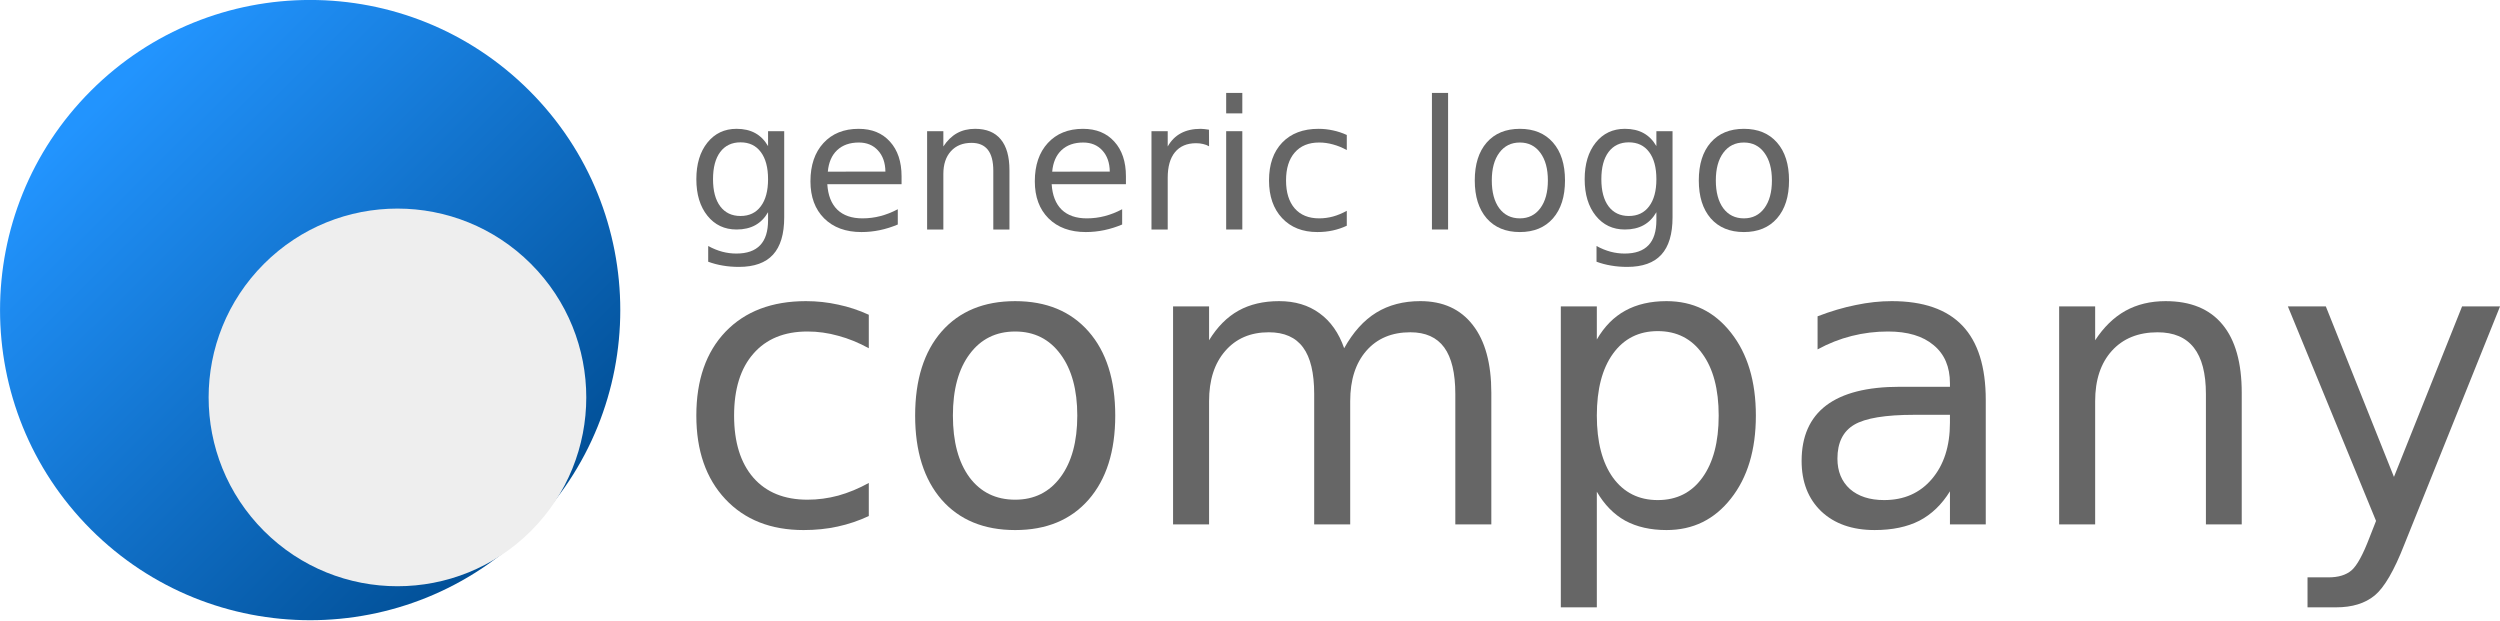
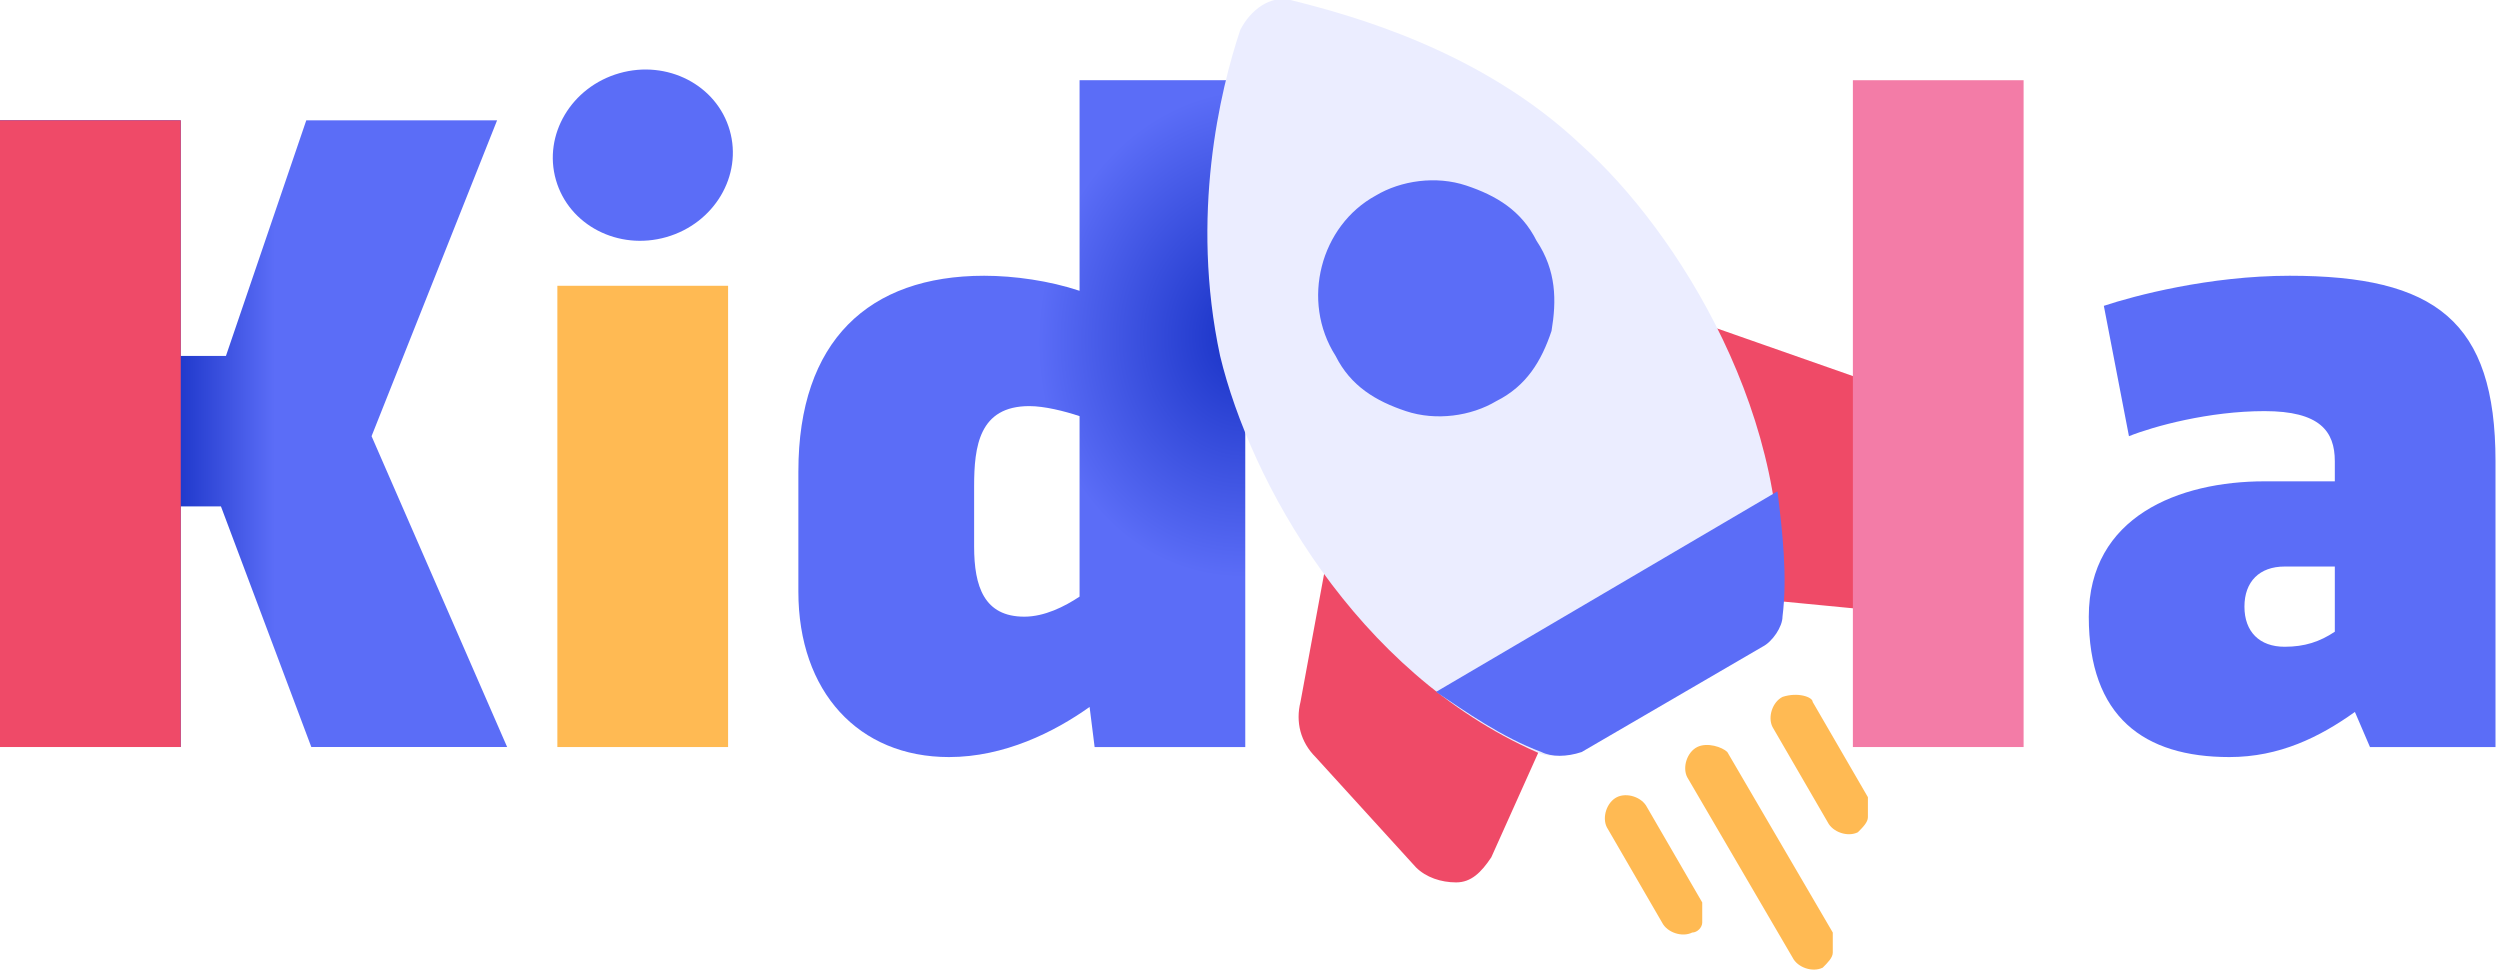
- <svg xmlns="http://www.w3.org/2000/svg" id="svg4692" viewBox="0 0 1425.8 353.74" version="1.1">
-   <defs id="defs4694">
-     <linearGradient id="linearGradient5311" y2="488.43" gradientUnits="userSpaceOnUse" x2="-469.87" y1="-68.973" x1="-467.57">
-       <stop id="stop5227" style="stop-color:#2294fe" offset="0" />
-       <stop id="stop5229" style="stop-color:#014f96" offset="1" />
+ <svg xmlns="http://www.w3.org/2000/svg" fill="none" viewBox="0 0 179 70">
+   <style>@keyframes landing{0%{transform:translateX(70px) translateY(100px)}75%{transform:translateX(-2px) translateY(-5px)}to{transform:rotate(0deg)}}@keyframes hideshow{0%,to{opacity:1}50%{opacity:0}}.rocket-flames .rocket-lines:nth-child(1){animation:hideshow 1.2s ease infinite}.rocket-flames .rocket-lines:nth-child(2){animation:hideshow 1.7s ease infinite}.rocket-flames .rocket-lines:nth-child(3){animation:hideshow 1.5s ease infinite}</style>
+   <path d="M35.592 8.615L26.604 31.23l9.707 22.256H22.29l-6.471-17.23H12.94v17.23H-.002V8.614h12.943v16.872h3.236L21.93 8.614h13.662z" fill="url(#b)" />
+   <path d="M52.131 20.462v33.026H39.907V20.462h12.224z" fill="#FFBA53" />
+   <path d="M57.164 33.744c0-9.333 5.033-14 13.302-14 2.157 0 4.674.359 6.831 1.077V5.744h11.864v47.744H78.375l-.36-2.872c-2.516 1.795-6.111 3.59-10.066 3.59-6.472 0-10.786-4.667-10.786-11.846v-8.615zm20.133 8.974V29.795c-1.079-.359-2.517-.718-3.595-.718-3.596 0-3.955 2.872-3.955 5.744v4.308c0 2.872.719 5.025 3.595 5.025 1.438 0 2.876-.718 3.955-1.436z" fill="url(#a)" />
+   <g style="animation:landing 1s ease-in-out">
+     <path d="M96.71 35.18c-.719.359-1.079.718-1.079 1.436l-2.516 13.64c-.36 1.437 0 2.873 1.078 3.95l7.19 7.897c.72.718 1.798 1.077 2.877 1.077 1.078 0 1.797-.718 2.516-1.795l4.674-10.41v-.359c0-.718 0-1.077-.359-1.436L98.868 36.257c-1.08-1.077-1.439-1.436-2.158-1.077zM117.56 22.975c-.359.359-.719 1.077-.359 1.795l5.392 16.872c.36.718.72 1.077 1.439 1.077l11.145 1.077c1.078 0 2.157-.36 2.876-1.077.36-.36.36-.718.719-1.077v-1.795l-3.236-10.05a3.898 3.898 0 00-2.876-2.873l-13.302-4.666c-.719 0-1.438.359-1.798.718z" fill="#EF4A67" />
+     <path d="M125.83 46.308c.719-.359 1.438-1.436 1.438-2.154 1.438-14-7.19-27.64-14.021-33.744C106.056 3.59 96.708 1.077 92.394 0c-1.438-.359-2.876.718-3.595 2.154-1.438 4.308-3.596 13.282-1.438 23.333 2.157 8.974 9.707 22.615 22.65 28.359.719.359 1.798.359 2.876 0l12.943-7.538z" fill="#EBEDFF" />
+     <path d="M111.09 23.693c-.719 2.154-1.797 3.949-3.954 5.026-1.798 1.077-4.315 1.436-6.472.718s-3.954-1.795-5.033-3.95c-2.517-3.948-1.079-9.332 2.876-11.486 1.798-1.077 4.314-1.436 6.472-.718 2.157.718 3.954 1.795 5.033 3.949 1.438 2.154 1.438 4.307 1.078 6.461zM110.37 53.846c.719.359 1.797.359 2.876 0l12.943-7.538c.719-.36 1.438-1.436 1.438-2.154.36-2.872 0-6.103-.36-8.975L102.82 49.54c2.157 1.435 4.674 3.23 7.55 4.307z" fill="#5B6DF7" />
+     <g class="rocket-flames" fill="#FFBA53">
+       <path class="rocket-lines" d="M121.88 66.052v-1.436l-3.954-6.82c-.36-.718-1.439-1.077-2.158-.718-.719.359-1.078 1.435-.719 2.153l3.955 6.821c.36.718 1.438 1.077 2.157.718.36 0 .719-.359.719-.718zM121.52 53.488c-.719.359-1.078 1.436-.719 2.154l7.55 12.923c.36.718 1.438 1.077 2.157.718.36-.36.719-.718.719-1.077V66.77l-7.55-12.923c-.359-.359-1.438-.718-2.157-.359zM127.63 49.898c-.719.359-1.078 1.436-.719 2.154l3.955 6.82c.359.718 1.438 1.077 2.157.718.36-.359.719-.718.719-1.077v-1.435l-3.955-6.821c0-.359-1.078-.718-2.157-.359z" />
+     </g>
+   </g>
+   <path d="M144.89 5.744v47.744h-12.224V5.744h12.224z" fill="#F37CA7" />
+   <path d="M162.14 34.462h5.033v-1.436c0-2.154-1.078-3.59-5.033-3.59s-7.91 1.077-9.707 1.795l-1.798-9.333c2.157-.718 7.55-2.154 13.303-2.154 10.426 0 14.74 3.23 14.74 13.282v20.462h-8.988l-1.079-2.513c-2.516 1.795-5.392 3.231-8.988 3.231-6.112 0-10.066-2.872-10.066-10.051s6.471-9.692 12.583-9.692zm5.033 10.769v-4.667h-3.595c-1.798 0-2.876 1.077-2.876 2.872s1.078 2.872 2.876 2.872c1.438 0 2.517-.359 3.595-1.077z" fill="#5B6DF7" />
+   <path d="M12.942 36.256v17.231H-.001V8.615h12.943v16.872" fill="#EF4A68" />
+   <path d="M47.711 16.976c3.436-.984 5.467-4.407 4.537-7.647-.93-3.24-4.47-5.07-7.906-4.086s-5.467 4.407-4.536 7.647c.93 3.24 4.47 5.07 7.905 4.086z" fill="#5B6DF7" />
+   <defs>
+     <radialGradient id="a" cx="0" cy="0" r="1" gradientTransform="rotate(96.989 34.147 51.483) scale(17.534 15.062)" gradientUnits="userSpaceOnUse">
+       <stop stop-color="#1630C4" offset="0" />
+       <stop stop-color="#5B6DF7" offset="1" />
+     </radialGradient>
+     <linearGradient id="b" x1="11.674" x2="19.662" y1="31.016" y2="31.016" gradientUnits="userSpaceOnUse">
+       <stop stop-color="#1630C4" offset="0" />
+       <stop stop-color="#5B6DF7" offset="1" />
    </linearGradient>
  </defs>
-   <g id="layer1" transform="translate(364.43 8.4823)">
-     <g id="g5286">
-       <g id="text4703" style="fill:#666666" transform="translate(-14.426 -21.336)">
-         <path id="path5264" d="m145.49 192.37v19.095c-5.773-3.182-11.583-5.551-17.43-7.105-5.773-1.628-11.62-2.442-17.541-2.442-13.248 0-23.536 4.219-30.863 12.656-7.327 8.363-10.991 20.131-10.991 35.304-0 15.172 3.663 26.977 10.991 35.415 7.327 8.363 17.615 12.545 30.863 12.545 5.921 0 11.768-0.777 17.541-2.331 5.847-1.628 11.657-4.034 17.43-7.216v18.873c-5.699 2.664-11.62 4.663-17.763 5.995-6.069 1.332-12.545 1.998-19.428 1.998-18.725 0-33.601-5.884-44.629-17.652s-16.542-27.643-16.542-47.627c-0-20.279 5.551-36.229 16.653-47.849 11.176-11.62 26.459-17.43 45.85-17.43 6.291 0 12.434 0.666 18.429 1.998 5.995 1.258 11.805 3.183 17.43 5.773" />
-         <path id="path5266" d="m228.98 201.92c-10.954 0-19.613 4.293-25.978 12.878-6.365 8.511-9.548 20.205-9.547 35.082-0 14.876 3.146 26.607 9.437 35.193 6.365 8.511 15.061 12.767 26.089 12.767 10.88 0 19.502-4.293 25.867-12.878 6.365-8.585 9.547-20.279 9.547-35.082-0-14.728-3.183-26.385-9.547-34.971-6.365-8.659-14.987-12.989-25.867-12.989m0-17.319c17.763 0 31.714 5.773 41.854 17.319s15.209 27.532 15.209 47.96c-0 20.353-5.07 36.34-15.209 47.96-10.14 11.546-24.091 17.319-41.854 17.319-17.837 0-31.825-5.773-41.965-17.319-10.066-11.62-15.098-27.606-15.098-47.96-0-20.427 5.033-36.414 15.098-47.96 10.14-11.546 24.128-17.319 41.965-17.319" />
-         <path id="path5268" d="m416.6 211.46c5.107-9.177 11.213-15.949 18.318-20.316 7.105-4.367 15.468-6.55 25.09-6.55 12.952 0 22.943 4.552 29.975 13.655 7.031 9.03 10.546 21.908 10.547 38.634v75.048h-20.538v-74.382c-0-11.916-2.11-20.76-6.328-26.533-4.219-5.773-10.658-8.659-19.317-8.659-10.584 0-18.947 3.516-25.09 10.547-6.143 7.031-9.215 16.616-9.214 28.754v70.274h-20.538v-74.382c-0-11.99-2.109-20.834-6.328-26.533-4.219-5.773-10.732-8.659-19.539-8.659-10.436 0-18.725 3.553-24.868 10.658-6.143 7.031-9.214 16.579-9.214 28.643v70.274h-20.538v-124.34h20.538v19.317c4.663-7.623 10.251-13.248 16.764-16.875 6.513-3.627 14.247-5.44 23.203-5.44 9.029 0 16.69 2.295 22.981 6.883 6.365 4.589 11.065 11.25 14.099 19.983" />
-         <path id="path5270" d="m560.7 293.28v65.945h-20.538v-171.63h20.538v18.873c4.293-7.401 9.695-12.878 16.209-16.431 6.587-3.627 14.432-5.44 23.536-5.44 15.098 0 27.347 5.995 36.747 17.985 9.473 11.99 14.21 27.755 14.21 47.294-0 19.539-4.737 35.304-14.21 47.294-9.4 11.99-21.649 17.985-36.747 17.985-9.104 0-16.949-1.776-23.536-5.329-6.513-3.627-11.916-9.14-16.209-16.542m69.497-43.408c-0-15.024-3.109-26.792-9.325-35.304-6.143-8.585-14.617-12.878-25.423-12.878-10.806 0-19.317 4.293-25.534 12.878-6.143 8.511-9.214 20.279-9.214 35.304-0 15.024 3.071 26.829 9.214 35.415 6.217 8.511 14.728 12.767 25.534 12.767 10.806 0 19.28-4.256 25.423-12.767 6.217-8.585 9.325-20.39 9.325-35.415" />
-         <path id="path5272" d="m741.77 249.43c-16.505 0-27.94 1.887-34.304 5.662-6.365 3.775-9.548 10.214-9.547 19.317-0 7.253 2.368 13.026 7.105 17.319 4.811 4.219 11.324 6.328 19.539 6.328 11.324 0 20.39-3.997 27.199-11.99 6.883-8.067 10.325-18.762 10.325-32.084v-4.552h-20.316m40.744-8.437v70.94h-20.427v-18.873c-4.663 7.549-10.473 13.137-17.43 16.764-6.957 3.553-15.469 5.329-25.534 5.329-12.73 0-22.87-3.553-30.419-10.658-7.475-7.179-11.213-16.764-11.213-28.754-0-13.988 4.663-24.535 13.988-31.64 9.399-7.105 23.388-10.658 41.965-10.658h28.643v-1.998c-0-9.399-3.109-16.653-9.325-21.759-6.143-5.181-14.802-7.771-25.978-7.771-7.105 0-14.025 0.851-20.76 2.553-6.735 1.702-13.211 4.256-19.428 7.66v-18.873c7.475-2.886 14.728-5.033 21.759-6.439 7.031-1.48 13.877-2.22 20.538-2.22 17.985 0 31.418 4.663 40.299 13.988 8.881 9.326 13.322 23.462 13.322 42.409" />
-         <path id="path5274" d="m928.5 236.89v75.048h-20.427v-74.382c-0-11.768-2.295-20.575-6.883-26.422-4.589-5.847-11.472-8.77-20.649-8.77-11.028 0-19.724 3.516-26.089 10.547-6.365 7.031-9.548 16.616-9.547 28.754v70.274h-20.538v-124.34h20.538v19.317c4.885-7.475 10.621-13.063 17.208-16.764 6.661-3.7 14.321-5.551 22.981-5.551 14.284 0 25.09 4.441 32.417 13.322 7.327 8.807 10.991 21.797 10.991 38.967" />
-         <path id="path5276" d="m1021.2 323.48c-5.773 14.802-11.398 24.461-16.875 28.976-5.477 4.515-12.804 6.772-21.981 6.772h-16.32v-17.097h11.99c5.625-0 9.992-1.332 13.1-3.997s6.55-8.955 10.325-18.873l3.664-9.325-50.291-122.34h21.648l38.856 97.252 38.856-97.252h21.648l-54.621 135.89" />
-       </g>
-       <g id="text4707" style="fill:#666666" transform="translate(-416.34 -21.336)">
-         <path id="path5241" d="m489.95 115.06c-0-6.675-1.385-11.848-4.155-15.519-2.737-3.671-6.591-5.507-11.564-5.507-4.939 0-8.794 1.836-11.564 5.507-2.737 3.671-4.105 8.844-4.105 15.519-0 6.642 1.368 11.798 4.105 15.469 2.77 3.671 6.625 5.507 11.564 5.507 4.973 0 8.828-1.836 11.564-5.507 2.77-3.671 4.155-8.828 4.155-15.469m9.211 21.727c-0 9.545-2.119 16.637-6.358 21.276-4.239 4.672-10.73 7.009-19.474 7.009-3.237-0-6.291-0.25-9.161-0.751-2.87-0.467-5.657-1.202-8.36-2.203v-8.961c2.703 1.468 5.373 2.553 8.01 3.254 2.637 0.701 5.323 1.051 8.06 1.051 6.041-0 10.563-1.585 13.567-4.756 3.004-3.137 4.505-7.893 4.506-14.268v-4.556c-1.902 3.304-4.339 5.774-7.309 7.409-2.97 1.635-6.525 2.453-10.663 2.453-6.875 0-12.415-2.62-16.621-7.86-4.205-5.24-6.308-12.182-6.308-20.826-0-8.677 2.103-15.636 6.308-20.876 4.205-5.24 9.745-7.86 16.621-7.86 4.138 0 7.693 0.818 10.663 2.453 2.97 1.635 5.407 4.105 7.309 7.409v-8.511h9.211v49.111" />
-         <path id="path5243" d="m566.09 113.41v4.506h-42.352c0.4 6.341 2.303 11.18 5.707 14.518 3.438 3.304 8.21 4.956 14.318 4.956 3.538 0 6.959-0.434 10.263-1.302 3.337-0.868 6.641-2.169 9.912-3.905v8.711c-3.304 1.402-6.692 2.47-10.163 3.204-3.471 0.734-6.992 1.101-10.563 1.101-8.944 0-16.037-2.603-21.276-7.81-5.206-5.206-7.81-12.248-7.81-21.126-0-9.178 2.47-16.454 7.409-21.827 4.973-5.407 11.664-8.11 20.075-8.11 7.543 0 13.5 2.436 17.872 7.309 4.405 4.839 6.608 11.431 6.608 19.774m-9.211-2.703c-0.067-5.04-1.485-9.061-4.255-12.065-2.737-3.004-6.375-4.505-10.914-4.506-5.14 0-9.261 1.452-12.365 4.355-3.071 2.904-4.839 6.992-5.307 12.265l32.841-0.05" />
-         <path id="path5245" d="m627.62 109.9v33.842h-9.211v-33.541c-0-5.306-1.035-9.278-3.104-11.915-2.069-2.636-5.173-3.955-9.312-3.955-4.973 0-8.894 1.585-11.765 4.756-2.87 3.171-4.305 7.493-4.305 12.966v31.689h-9.261v-56.069h9.261v8.711c2.203-3.371 4.789-5.891 7.76-7.559 3.004-1.669 6.458-2.503 10.363-2.503 6.441 0 11.314 2.002 14.618 6.007 3.304 3.972 4.956 9.829 4.956 17.572" />
-         <path id="path5247" d="m694.05 113.41v4.506h-42.352c0.4 6.341 2.303 11.18 5.707 14.518 3.438 3.304 8.21 4.956 14.318 4.956 3.538 0 6.959-0.434 10.263-1.302 3.337-0.868 6.641-2.169 9.912-3.905v8.711c-3.304 1.402-6.692 2.47-10.163 3.204-3.471 0.734-6.992 1.101-10.563 1.101-8.944 0-16.037-2.603-21.276-7.81-5.206-5.206-7.81-12.248-7.81-21.126 0-9.178 2.47-16.454 7.409-21.827 4.973-5.407 11.664-8.11 20.075-8.11 7.543 0 13.5 2.436 17.872 7.309 4.405 4.839 6.608 11.431 6.608 19.774m-9.211-2.703c-0.067-5.04-1.485-9.061-4.255-12.065-2.737-3.004-6.375-4.505-10.913-4.506-5.14 0-9.261 1.452-12.365 4.355-3.071 2.904-4.839 6.992-5.307 12.265l32.841-0.05" />
-         <path id="path5249" d="m741.46 96.286c-1.035-0.601-2.169-1.035-3.404-1.302-1.202-0.3-2.537-0.451-4.005-0.451-5.207 0-9.211 1.702-12.015 5.106-2.77 3.371-4.155 8.227-4.155 14.568v29.537h-9.261v-56.069h9.261v8.711c1.936-3.404 4.455-5.924 7.559-7.559 3.104-1.669 6.875-2.503 11.314-2.503 0.634 0 1.335 0.05 2.103 0.15 0.768 0.067 1.619 0.184 2.553 0.35l0.05 9.462" />
-         <path id="path5251" d="m751.22 87.676h9.211v56.069h-9.211v-56.069m0-21.827h9.211v11.664h-9.211v-11.664" />
-         <path id="path5253" d="m820.01 89.828v8.611c-2.603-1.435-5.223-2.503-7.86-3.204-2.603-0.734-5.24-1.101-7.91-1.101-5.974 0-10.613 1.902-13.917 5.707-3.304 3.771-4.956 9.078-4.956 15.92-0 6.842 1.652 12.165 4.956 15.97 3.304 3.771 7.943 5.657 13.917 5.657 2.67 0 5.306-0.35 7.91-1.051 2.637-0.734 5.256-1.819 7.86-3.254v8.511c-2.57 1.202-5.24 2.103-8.01 2.703-2.737 0.601-5.657 0.901-8.761 0.901-8.444 0-15.152-2.653-20.125-7.96-4.973-5.307-7.459-12.465-7.459-21.477-0-9.145 2.503-16.337 7.509-21.577 5.04-5.24 11.931-7.86 20.676-7.86 2.837 0 5.607 0.3 8.31 0.901 2.703 0.567 5.323 1.435 7.86 2.603" />
-         <path id="path5255" d="m868.57 65.849h9.211v77.896h-9.211v-77.896" />
-         <path id="path5257" d="m918.73 94.134c-4.939 0-8.844 1.936-11.714 5.807-2.87 3.838-4.305 9.111-4.305 15.82-0 6.708 1.418 11.998 4.255 15.87 2.87 3.838 6.792 5.757 11.765 5.757 4.906 0 8.794-1.936 11.664-5.807 2.87-3.871 4.305-9.145 4.305-15.82-0-6.641-1.435-11.898-4.305-15.769-2.87-3.905-6.758-5.857-11.664-5.857m0-7.81c8.01 0 14.301 2.603 18.873 7.81 4.572 5.207 6.858 12.415 6.859 21.627-0 9.178-2.286 16.387-6.859 21.627-4.572 5.206-10.863 7.81-18.873 7.81-8.043 0-14.351-2.603-18.923-7.81-4.539-5.24-6.808-12.449-6.808-21.627 0-9.211 2.269-16.42 6.808-21.627 4.572-5.206 10.88-7.81 18.923-7.81" />
-         <path id="path5259" d="m996.58 115.06c-0-6.675-1.385-11.848-4.155-15.519-2.737-3.671-6.591-5.507-11.564-5.507-4.939 0-8.794 1.836-11.564 5.507-2.737 3.671-4.105 8.844-4.105 15.519-0 6.642 1.368 11.798 4.105 15.469 2.77 3.671 6.625 5.507 11.564 5.507 4.973 0 8.828-1.836 11.564-5.507 2.77-3.671 4.155-8.828 4.155-15.469m9.211 21.727c-0 9.545-2.119 16.637-6.358 21.276-4.239 4.672-10.73 7.009-19.474 7.009-3.237-0-6.291-0.25-9.161-0.751-2.87-0.467-5.657-1.202-8.36-2.203v-8.961c2.703 1.468 5.373 2.553 8.01 3.254 2.637 0.701 5.323 1.051 8.06 1.051 6.041-0 10.563-1.585 13.567-4.756 3.004-3.137 4.505-7.893 4.506-14.268v-4.556c-1.902 3.304-4.339 5.774-7.309 7.409-2.97 1.635-6.525 2.453-10.663 2.453-6.875 0-12.415-2.62-16.621-7.86-4.205-5.24-6.308-12.182-6.308-20.826 0-8.677 2.103-15.636 6.308-20.876 4.205-5.24 9.745-7.86 16.621-7.86 4.138 0 7.693 0.818 10.663 2.453 2.97 1.635 5.407 4.105 7.309 7.409v-8.511h9.211v49.111" />
-         <path id="path5261" d="m1046.5 94.134c-4.939 0-8.844 1.936-11.714 5.807-2.87 3.838-4.305 9.111-4.305 15.82 0 6.708 1.418 11.998 4.255 15.87 2.87 3.838 6.792 5.757 11.765 5.757 4.906 0 8.794-1.936 11.664-5.807 2.87-3.871 4.305-9.145 4.305-15.82 0-6.641-1.435-11.898-4.305-15.769-2.87-3.905-6.758-5.857-11.664-5.857m0-7.81c8.01 0 14.301 2.603 18.873 7.81 4.572 5.207 6.858 12.415 6.859 21.627-0 9.178-2.286 16.387-6.859 21.627-4.572 5.206-10.864 7.81-18.873 7.81-8.043 0-14.351-2.603-18.924-7.81-4.539-5.24-6.808-12.449-6.808-21.627 0-9.211 2.269-16.42 6.808-21.627 4.572-5.206 10.88-7.81 18.924-7.81" />
-       </g>
-       <g id="g5278" transform="matrix(.43789 -.43789 .43789 .43789 -547.02 450.07)">
-         <path id="path4711" style="fill:url(#linearGradient5311)" d="m-184.26 202.82c0 157.74-127.87 285.61-285.61 285.61s-285.61-127.87-285.61-285.61 127.87-285.61 285.61-285.61 285.61 127.87 285.61 285.61z" transform="translate(1202 -114.01)" />
-         <path id="path4713" style="fill:#eeeeee" d="m-184.26 202.82c0 157.74-127.87 285.61-285.61 285.61s-285.61-127.87-285.61-285.61 127.87-285.61 285.61-285.61 285.61 127.87 285.61 285.61z" transform="matrix(.60887 0 0 .60887 1018.2 79.03)" />
-       </g>
-     </g>
-   </g>
</svg>
